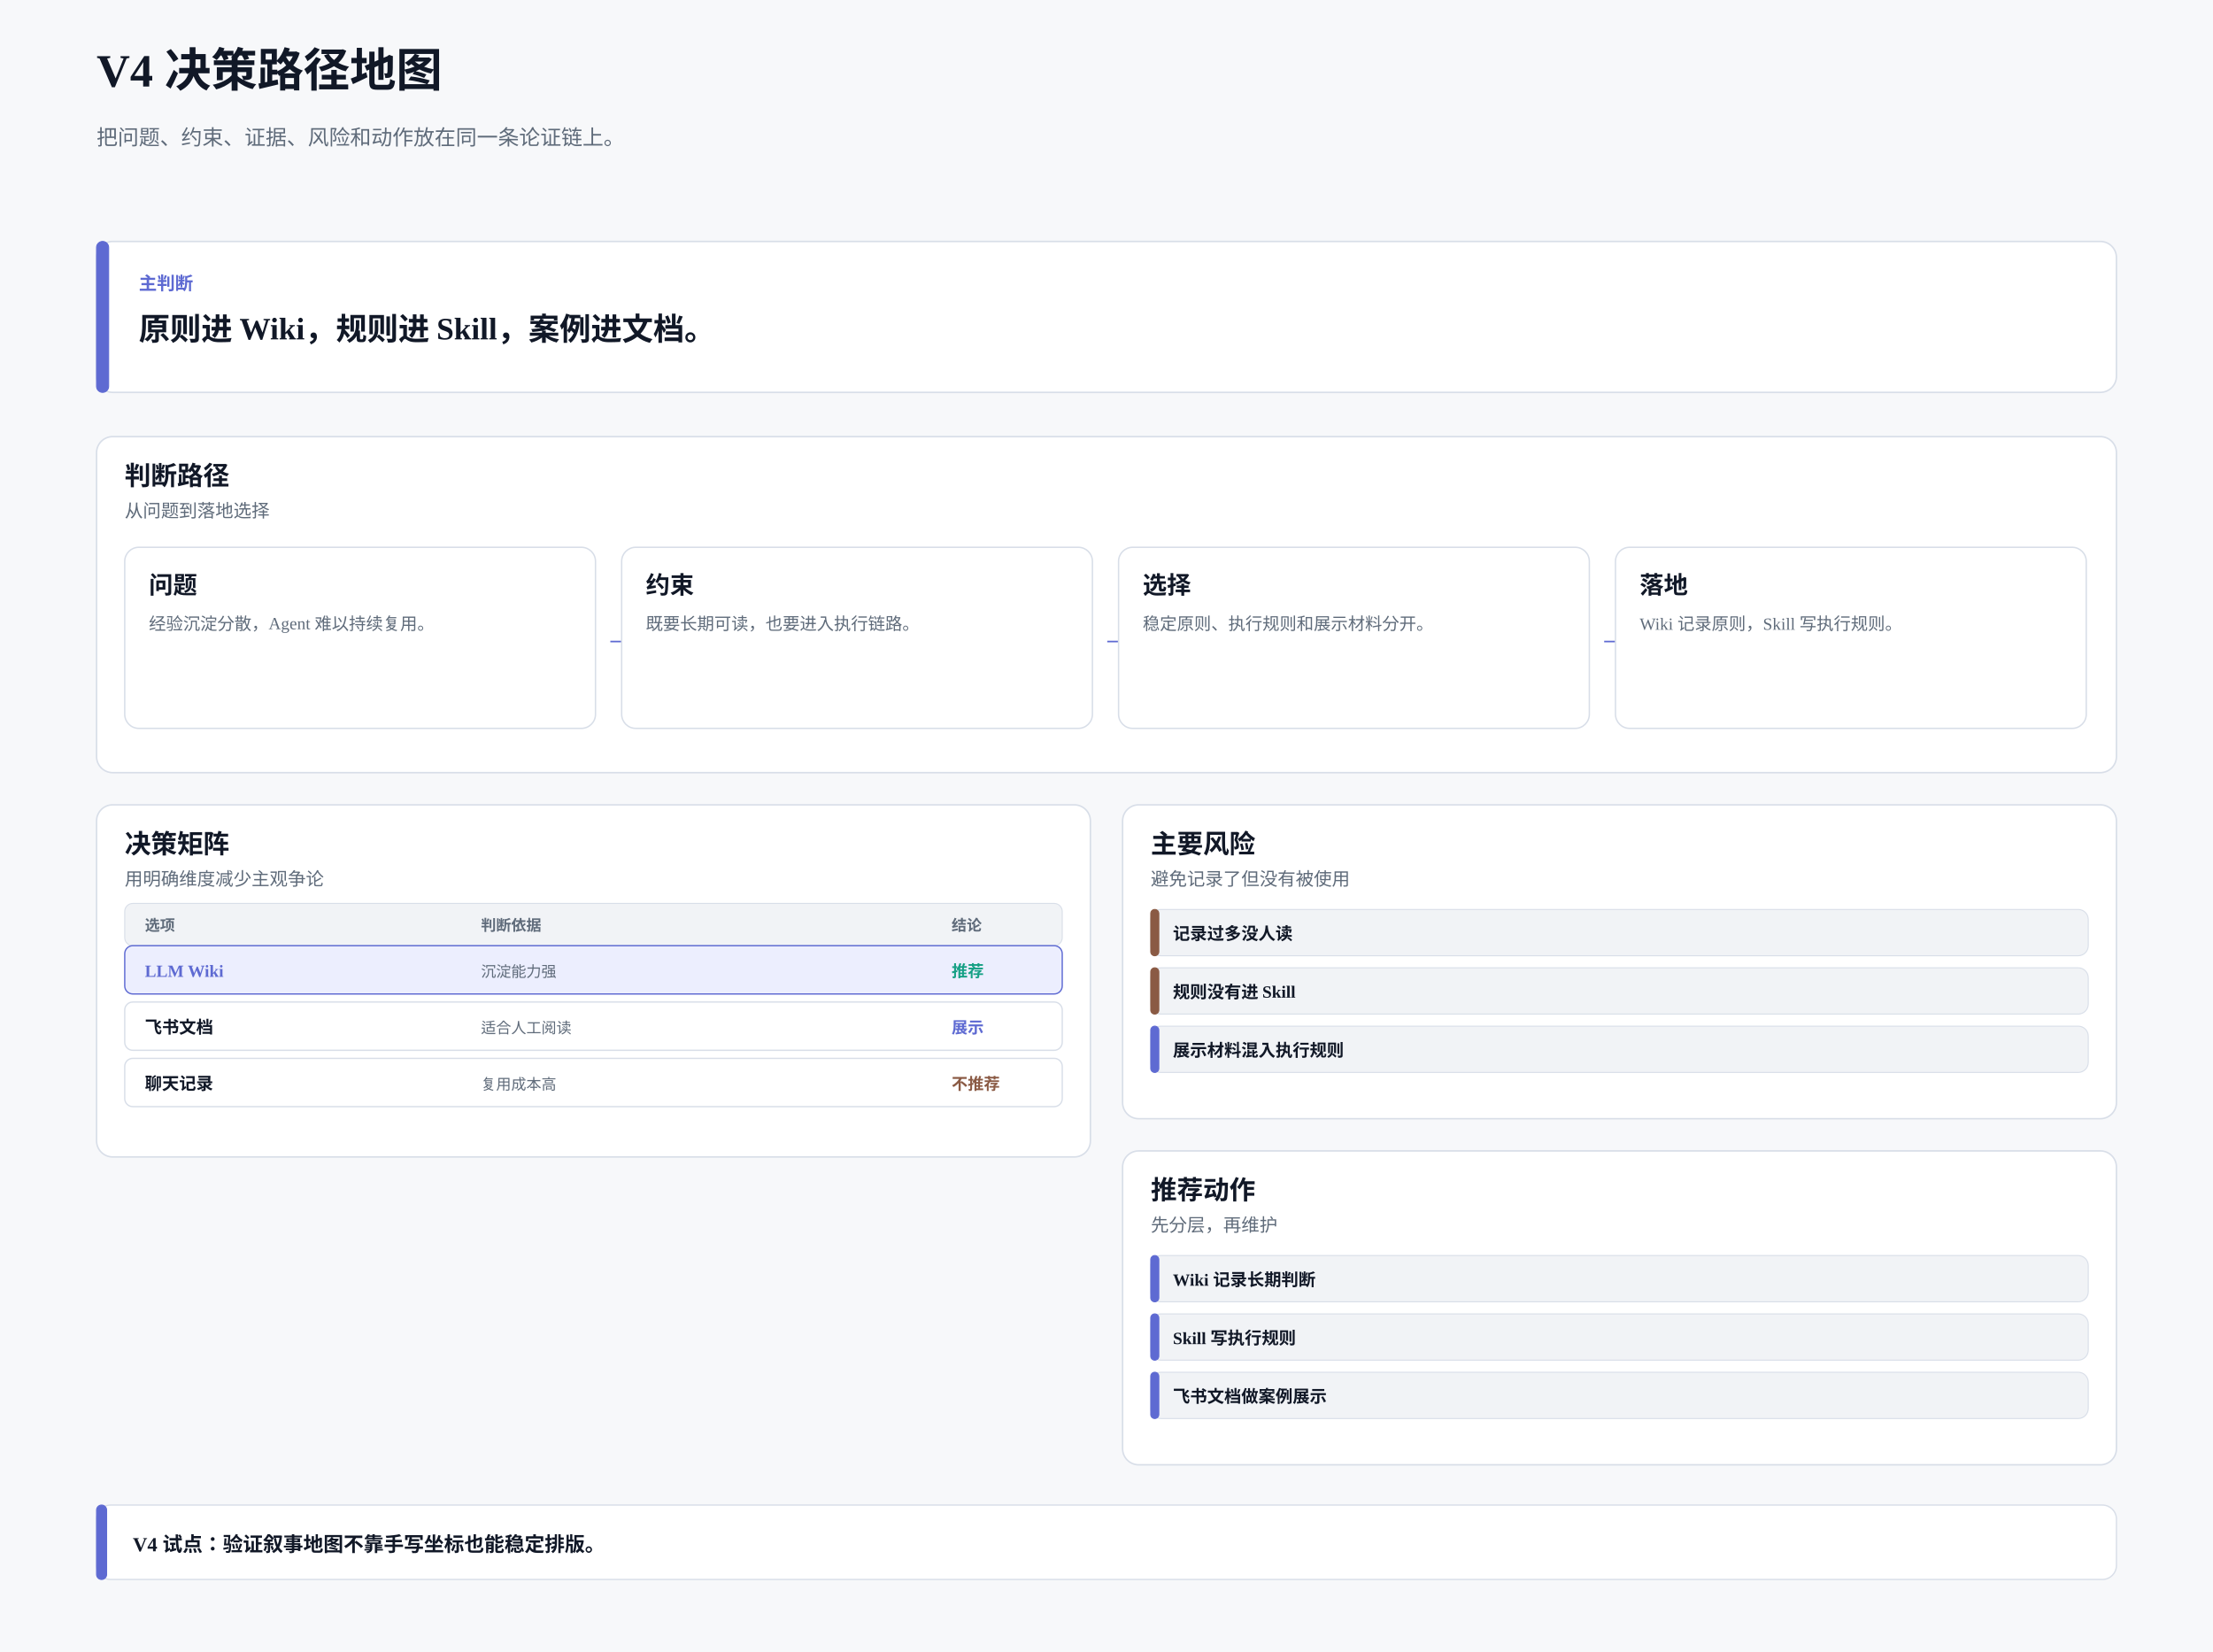
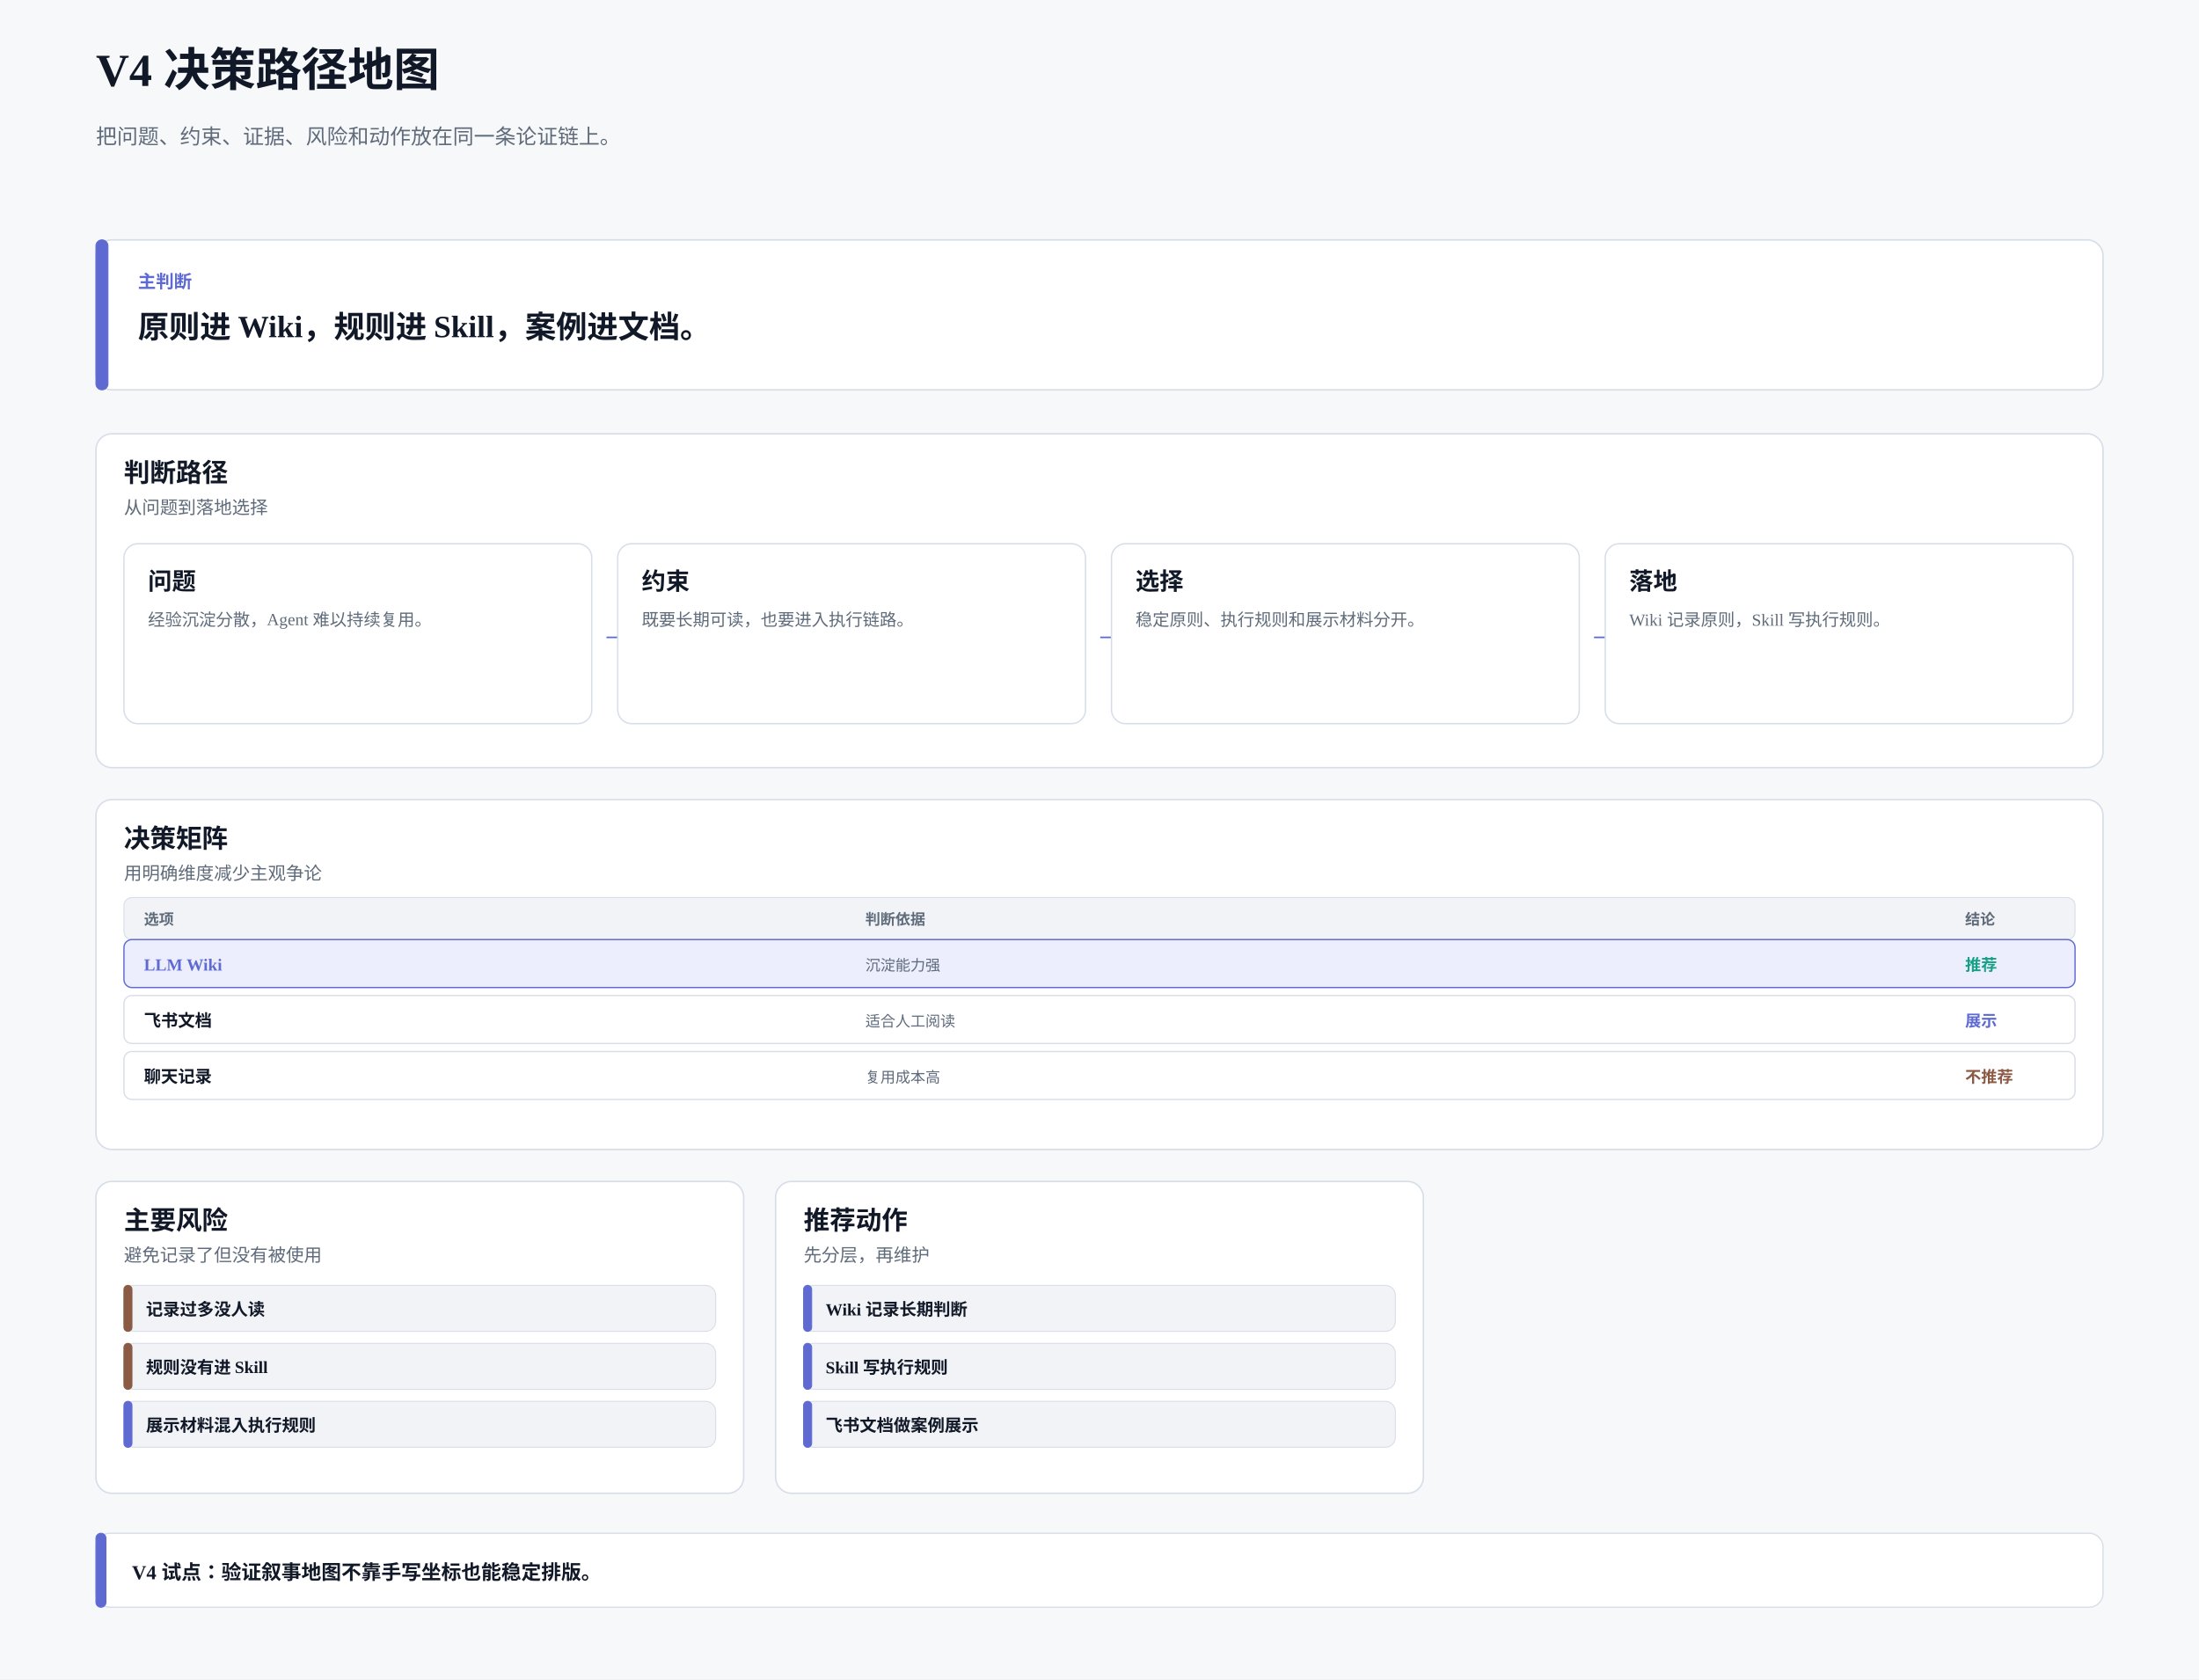
- <svg xmlns="http://www.w3.org/2000/svg" width="2200" height="1642" viewBox="0 0 2200 1642" data-layout-engine="v4" data-expression-mode="narrative-map">
-   <rect x="0" y="0" width="2200" height="1642" rx="0" fill="#F7F8FA" stroke="#F7F8FA" stroke-width="0" />
+ <svg xmlns="http://www.w3.org/2000/svg" width="2200" height="1680" viewBox="0 0 2200 1680" data-layout-engine="v4" data-expression-mode="narrative-map">
+   <rect x="0" y="0" width="2200" height="1680" rx="0" fill="#F7F8FA" stroke="#F7F8FA" stroke-width="0" />
  <g>
    <g data-v43-block="title" data-block-type="title" data-x="96" data-y="40" data-width="2008" data-height="200" data-column="full">
      <text x="96" y="86" font-size="46" fill="#111827" font-weight="700">
        <tspan x="96" dy="0">V4 决策路径地图</tspan>
      </text>
      <text x="96" y="144" font-size="21" fill="#5F6B7A" font-weight="500">
        <tspan x="96" dy="0">把问题、约束、证据、风险和动作放在同一条论证链上。</tspan>
      </text>
    </g>
    <g data-v43-block="statement" data-block-type="statement" data-x="96" data-y="240" data-width="2008" data-height="150" data-column="full">
      <rect x="96" y="240" width="2008" height="150" rx="16" fill="#FFFFFF" stroke="#D8DEE8" stroke-width="1.5" />
      <rect x="96" y="240" width="12" height="150" rx="6" fill="#5E6AD2" stroke="#5E6AD2" stroke-width="1" />
      <text x="138" y="288" font-size="18" fill="#5E6AD2" font-weight="700">
        <tspan x="138" dy="0">主判断</tspan>
      </text>
      <text x="138" y="338" font-size="31" fill="#111827" font-weight="700">
        <tspan x="138" dy="0">原则进 Wiki，规则进 Skill，案例进文档。</tspan>
      </text>
    </g>
-     <g data-v43-block="narrative-chain-1" data-block-type="narrative-chain" data-x="96" data-y="434" data-width="2008" data-height="334" data-column="full">
+     <g data-v43-block="narrative-chain-1" data-block-type="narrative-chain" data-x="96" data-y="434" data-width="2008" data-height="334" data-column="full" data-row="0" data-span="12" data-density="medium" data-preferred-width="2008" data-text-units="95" data-item-count="4" data-item-layout="rows" data-layout-reason="directional-reading">
      <rect x="96" y="434" width="2008" height="334" rx="16" fill="#FFFFFF" stroke="#D8DEE8" stroke-width="1.5" />
      <text x="124" y="482" font-size="26" fill="#111827" font-weight="700">
        <tspan x="124" dy="0">判断路径</tspan>
      </text>
      <text x="124" y="514" font-size="18" fill="#5F6B7A" font-weight="500">
        <tspan x="124" dy="0">从问题到落地选择</tspan>
      </text>
      <rect x="124" y="544" width="468" height="180" rx="14" fill="#FFFFFF" stroke="#D8DEE8" stroke-width="1.4" />
      <text x="148" y="590" font-size="24" fill="#111827" font-weight="700">
        <tspan x="148" dy="0">问题</tspan>
      </text>
      <text x="148" y="626" font-size="17" fill="#5F6B7A" font-weight="500">
        <tspan x="148" dy="0">经验沉淀分散，Agent 难以持续复用。</tspan>
      </text>
      <text x="599" y="644" font-size="38" fill="#5E6AD2" font-weight="700">
        <tspan x="599" dy="0">→</tspan>
      </text>
      <rect x="618" y="544" width="468" height="180" rx="14" fill="#FFFFFF" stroke="#D8DEE8" stroke-width="1.4" />
      <text x="642" y="590" font-size="24" fill="#111827" font-weight="700">
        <tspan x="642" dy="0">约束</tspan>
      </text>
      <text x="642" y="626" font-size="17" fill="#5F6B7A" font-weight="500">
        <tspan x="642" dy="0">既要长期可读，也要进入执行链路。</tspan>
      </text>
      <text x="1093" y="644" font-size="38" fill="#5E6AD2" font-weight="700">
        <tspan x="1093" dy="0">→</tspan>
      </text>
      <rect x="1112" y="544" width="468" height="180" rx="14" fill="#FFFFFF" stroke="#D8DEE8" stroke-width="1.4" />
      <text x="1136" y="590" font-size="24" fill="#111827" font-weight="700">
        <tspan x="1136" dy="0">选择</tspan>
      </text>
      <text x="1136" y="626" font-size="17" fill="#5F6B7A" font-weight="500">
        <tspan x="1136" dy="0">稳定原则、执行规则和展示材料分开。</tspan>
      </text>
      <text x="1587" y="644" font-size="38" fill="#5E6AD2" font-weight="700">
        <tspan x="1587" dy="0">→</tspan>
      </text>
      <rect x="1606" y="544" width="468" height="180" rx="14" fill="#FFFFFF" stroke="#D8DEE8" stroke-width="1.4" />
      <text x="1630" y="590" font-size="24" fill="#111827" font-weight="700">
        <tspan x="1630" dy="0">落地</tspan>
      </text>
      <text x="1630" y="626" font-size="17" fill="#5F6B7A" font-weight="500">
        <tspan x="1630" dy="0">Wiki 记录原则，Skill 写执行规则。</tspan>
      </text>
    </g>
-     <g data-v43-block="decision-matrix-2" data-block-type="decision-matrix" data-x="96" data-y="800" data-width="988" data-height="350" data-column="left">
-       <rect x="96" y="800" width="988" height="350" rx="16" fill="#FFFFFF" stroke="#D8DEE8" stroke-width="1.5" />
+     <g data-v43-block="decision-matrix-2" data-block-type="decision-matrix" data-x="96" data-y="800" data-width="2008" data-height="350" data-column="full" data-row="1" data-span="12" data-density="dense" data-preferred-width="2008" data-text-units="54" data-item-count="3" data-item-layout="rows" data-layout-reason="tabular-comparison">
+       <rect x="96" y="800" width="2008" height="350" rx="16" fill="#FFFFFF" stroke="#D8DEE8" stroke-width="1.5" />
      <text x="124" y="848" font-size="26" fill="#111827" font-weight="700">
        <tspan x="124" dy="0">决策矩阵</tspan>
      </text>
      <text x="124" y="880" font-size="18" fill="#5F6B7A" font-weight="500">
        <tspan x="124" dy="0">用明确维度减少主观争论</tspan>
      </text>
-       <rect x="124" y="898" width="932" height="42" rx="8" fill="#F1F3F6" stroke="#D8DEE8" stroke-width="1" />
+       <rect x="124" y="898" width="1952" height="42" rx="8" fill="#F1F3F6" stroke="#D8DEE8" stroke-width="1" />
      <text x="144" y="925" font-size="15" fill="#5F6B7A" font-weight="700">
        <tspan x="144" dy="0">选项</tspan>
      </text>
-       <text x="478.16" y="925" font-size="15" fill="#5F6B7A" font-weight="700">
-         <tspan x="478.16" dy="0">判断依据</tspan>
+       <text x="865.76" y="925" font-size="15" fill="#5F6B7A" font-weight="700">
+         <tspan x="865.76" dy="0">判断依据</tspan>
      </text>
-       <text x="946" y="925" font-size="15" fill="#5F6B7A" font-weight="700">
-         <tspan x="946" dy="0">结论</tspan>
+       <text x="1966" y="925" font-size="15" fill="#5F6B7A" font-weight="700">
+         <tspan x="1966" dy="0">结论</tspan>
      </text>
-       <rect x="124" y="940" width="932" height="48" rx="8" fill="#ECEEFE" stroke="#5E6AD2" stroke-width="1.3" />
+       <rect x="124" y="940" width="1952" height="48" rx="8" fill="#ECEEFE" stroke="#5E6AD2" stroke-width="1.3" />
      <text x="144" y="971" font-size="17" fill="#5E6AD2" font-weight="700">
        <tspan x="144" dy="0">LLM Wiki</tspan>
      </text>
-       <text x="478.16" y="971" font-size="15" fill="#5F6B7A" font-weight="500">
-         <tspan x="478.16" dy="0">沉淀能力强</tspan>
+       <text x="865.76" y="971" font-size="15" fill="#5F6B7A" font-weight="500">
+         <tspan x="865.76" dy="0">沉淀能力强</tspan>
      </text>
-       <text x="946" y="971" font-size="16" fill="#16A085" font-weight="700">
-         <tspan x="946" dy="0">推荐</tspan>
+       <text x="1966" y="971" font-size="16" fill="#16A085" font-weight="700">
+         <tspan x="1966" dy="0">推荐</tspan>
      </text>
-       <rect x="124" y="996" width="932" height="48" rx="8" fill="#FFFFFF" stroke="#D8DEE8" stroke-width="1.3" />
+       <rect x="124" y="996" width="1952" height="48" rx="8" fill="#FFFFFF" stroke="#D8DEE8" stroke-width="1.3" />
      <text x="144" y="1027" font-size="17" fill="#111827" font-weight="700">
        <tspan x="144" dy="0">飞书文档</tspan>
      </text>
-       <text x="478.16" y="1027" font-size="15" fill="#5F6B7A" font-weight="500">
-         <tspan x="478.16" dy="0">适合人工阅读</tspan>
+       <text x="865.76" y="1027" font-size="15" fill="#5F6B7A" font-weight="500">
+         <tspan x="865.76" dy="0">适合人工阅读</tspan>
      </text>
-       <text x="946" y="1027" font-size="16" fill="#5E6AD2" font-weight="700">
-         <tspan x="946" dy="0">展示</tspan>
+       <text x="1966" y="1027" font-size="16" fill="#5E6AD2" font-weight="700">
+         <tspan x="1966" dy="0">展示</tspan>
      </text>
-       <rect x="124" y="1052" width="932" height="48" rx="8" fill="#FFFFFF" stroke="#D8DEE8" stroke-width="1.3" />
+       <rect x="124" y="1052" width="1952" height="48" rx="8" fill="#FFFFFF" stroke="#D8DEE8" stroke-width="1.3" />
      <text x="144" y="1083" font-size="17" fill="#111827" font-weight="700">
        <tspan x="144" dy="0">聊天记录</tspan>
      </text>
-       <text x="478.16" y="1083" font-size="15" fill="#5F6B7A" font-weight="500">
-         <tspan x="478.16" dy="0">复用成本高</tspan>
+       <text x="865.76" y="1083" font-size="15" fill="#5F6B7A" font-weight="500">
+         <tspan x="865.76" dy="0">复用成本高</tspan>
      </text>
-       <text x="946" y="1083" font-size="16" fill="#8A5A44" font-weight="700">
-         <tspan x="946" dy="0">不推荐</tspan>
+       <text x="1966" y="1083" font-size="16" fill="#8A5A44" font-weight="700">
+         <tspan x="1966" dy="0">不推荐</tspan>
      </text>
    </g>
-     <g data-v43-block="risk-list-3" data-block-type="risk-list" data-x="1116" data-y="800" data-width="988" data-height="312" data-column="right">
-       <rect x="1116" y="800" width="988" height="312" rx="16" fill="#FFFFFF" stroke="#D8DEE8" stroke-width="1.5" />
-       <text x="1144" y="848" font-size="26" fill="#111827" font-weight="700">
-         <tspan x="1144" dy="0">主要风险</tspan>
+     <g data-v43-block="risk-list-3" data-block-type="risk-list" data-x="96" data-y="1182" data-width="648" data-height="312" data-column="left" data-row="2" data-span="4" data-density="sparse" data-preferred-width="648" data-text-units="43" data-item-count="3" data-item-layout="rows" data-layout-reason="few-short-parallel-items">
+       <rect x="96" y="1182" width="648" height="312" rx="16" fill="#FFFFFF" stroke="#D8DEE8" stroke-width="1.5" />
+       <text x="124" y="1230" font-size="26" fill="#111827" font-weight="700">
+         <tspan x="124" dy="0">主要风险</tspan>
      </text>
-       <text x="1144" y="880" font-size="18" fill="#5F6B7A" font-weight="500">
-         <tspan x="1144" dy="0">避免记录了但没有被使用</tspan>
+       <text x="124" y="1262" font-size="18" fill="#5F6B7A" font-weight="500">
+         <tspan x="124" dy="0">避免记录了但没有被使用</tspan>
      </text>
-       <rect x="1144" y="904" width="932" height="46" rx="10" fill="#F1F3F6" stroke="#D8DEE8" stroke-width="1" data-v4-list-row="主要风险-0" data-has-note="false" />
-       <rect x="1144" y="904" width="8" height="46" rx="4" fill="#8A5A44" stroke="#8A5A44" stroke-width="1" />
-       <text x="1166" y="934" font-size="17" fill="#111827" font-weight="700">
-         <tspan x="1166" dy="0">记录过多没人读</tspan>
+       <rect x="124" y="1286" width="592" height="46" rx="10" fill="#F1F3F6" stroke="#D8DEE8" stroke-width="1" data-v4-list-row="主要风险-0" data-has-note="false" />
+       <rect x="124" y="1286" width="8" height="46" rx="4" fill="#8A5A44" stroke="#8A5A44" stroke-width="1" />
+       <text x="146" y="1316" font-size="17" fill="#111827" font-weight="700">
+         <tspan x="146" dy="0">记录过多没人读</tspan>
      </text>
-       <rect x="1144" y="962" width="932" height="46" rx="10" fill="#F1F3F6" stroke="#D8DEE8" stroke-width="1" data-v4-list-row="主要风险-1" data-has-note="false" />
-       <rect x="1144" y="962" width="8" height="46" rx="4" fill="#8A5A44" stroke="#8A5A44" stroke-width="1" />
-       <text x="1166" y="992" font-size="17" fill="#111827" font-weight="700">
-         <tspan x="1166" dy="0">规则没有进 Skill</tspan>
+       <rect x="124" y="1344" width="592" height="46" rx="10" fill="#F1F3F6" stroke="#D8DEE8" stroke-width="1" data-v4-list-row="主要风险-1" data-has-note="false" />
+       <rect x="124" y="1344" width="8" height="46" rx="4" fill="#8A5A44" stroke="#8A5A44" stroke-width="1" />
+       <text x="146" y="1374" font-size="17" fill="#111827" font-weight="700">
+         <tspan x="146" dy="0">规则没有进 Skill</tspan>
      </text>
-       <rect x="1144" y="1020" width="932" height="46" rx="10" fill="#F1F3F6" stroke="#D8DEE8" stroke-width="1" data-v4-list-row="主要风险-2" data-has-note="false" />
-       <rect x="1144" y="1020" width="8" height="46" rx="4" fill="#5E6AD2" stroke="#5E6AD2" stroke-width="1" />
-       <text x="1166" y="1050" font-size="17" fill="#111827" font-weight="700">
-         <tspan x="1166" dy="0">展示材料混入执行规则</tspan>
+       <rect x="124" y="1402" width="592" height="46" rx="10" fill="#F1F3F6" stroke="#D8DEE8" stroke-width="1" data-v4-list-row="主要风险-2" data-has-note="false" />
+       <rect x="124" y="1402" width="8" height="46" rx="4" fill="#5E6AD2" stroke="#5E6AD2" stroke-width="1" />
+       <text x="146" y="1432" font-size="17" fill="#111827" font-weight="700">
+         <tspan x="146" dy="0">展示材料混入执行规则</tspan>
      </text>
    </g>
-     <g data-v43-block="action-list-4" data-block-type="action-list" data-x="1116" data-y="1144" data-width="988" data-height="312" data-column="right">
-       <rect x="1116" y="1144" width="988" height="312" rx="16" fill="#FFFFFF" stroke="#D8DEE8" stroke-width="1.5" />
-       <text x="1144" y="1192" font-size="26" fill="#111827" font-weight="700">
-         <tspan x="1144" dy="0">推荐动作</tspan>
+     <g data-v43-block="action-list-4" data-block-type="action-list" data-x="776" data-y="1182" data-width="648" data-height="312" data-column="grid" data-row="2" data-span="4" data-density="sparse" data-preferred-width="648" data-text-units="42" data-item-count="3" data-item-layout="rows" data-layout-reason="few-short-parallel-items">
+       <rect x="776" y="1182" width="648" height="312" rx="16" fill="#FFFFFF" stroke="#D8DEE8" stroke-width="1.5" />
+       <text x="804" y="1230" font-size="26" fill="#111827" font-weight="700">
+         <tspan x="804" dy="0">推荐动作</tspan>
      </text>
-       <text x="1144" y="1224" font-size="18" fill="#5F6B7A" font-weight="500">
-         <tspan x="1144" dy="0">先分层，再维护</tspan>
+       <text x="804" y="1262" font-size="18" fill="#5F6B7A" font-weight="500">
+         <tspan x="804" dy="0">先分层，再维护</tspan>
      </text>
-       <rect x="1144" y="1248" width="932" height="46" rx="10" fill="#F1F3F6" stroke="#D8DEE8" stroke-width="1" data-v4-list-row="推荐动作-0" data-has-note="false" />
-       <rect x="1144" y="1248" width="8" height="46" rx="4" fill="#5E6AD2" stroke="#5E6AD2" stroke-width="1" />
-       <text x="1166" y="1278" font-size="17" fill="#111827" font-weight="700">
-         <tspan x="1166" dy="0">Wiki 记录长期判断</tspan>
+       <rect x="804" y="1286" width="592" height="46" rx="10" fill="#F1F3F6" stroke="#D8DEE8" stroke-width="1" data-v4-list-row="推荐动作-0" data-has-note="false" />
+       <rect x="804" y="1286" width="8" height="46" rx="4" fill="#5E6AD2" stroke="#5E6AD2" stroke-width="1" />
+       <text x="826" y="1316" font-size="17" fill="#111827" font-weight="700">
+         <tspan x="826" dy="0">Wiki 记录长期判断</tspan>
      </text>
-       <rect x="1144" y="1306" width="932" height="46" rx="10" fill="#F1F3F6" stroke="#D8DEE8" stroke-width="1" data-v4-list-row="推荐动作-1" data-has-note="false" />
-       <rect x="1144" y="1306" width="8" height="46" rx="4" fill="#5E6AD2" stroke="#5E6AD2" stroke-width="1" />
-       <text x="1166" y="1336" font-size="17" fill="#111827" font-weight="700">
-         <tspan x="1166" dy="0">Skill 写执行规则</tspan>
+       <rect x="804" y="1344" width="592" height="46" rx="10" fill="#F1F3F6" stroke="#D8DEE8" stroke-width="1" data-v4-list-row="推荐动作-1" data-has-note="false" />
+       <rect x="804" y="1344" width="8" height="46" rx="4" fill="#5E6AD2" stroke="#5E6AD2" stroke-width="1" />
+       <text x="826" y="1374" font-size="17" fill="#111827" font-weight="700">
+         <tspan x="826" dy="0">Skill 写执行规则</tspan>
      </text>
-       <rect x="1144" y="1364" width="932" height="46" rx="10" fill="#F1F3F6" stroke="#D8DEE8" stroke-width="1" data-v4-list-row="推荐动作-2" data-has-note="false" />
-       <rect x="1144" y="1364" width="8" height="46" rx="4" fill="#5E6AD2" stroke="#5E6AD2" stroke-width="1" />
-       <text x="1166" y="1394" font-size="17" fill="#111827" font-weight="700">
-         <tspan x="1166" dy="0">飞书文档做案例展示</tspan>
+       <rect x="804" y="1402" width="592" height="46" rx="10" fill="#F1F3F6" stroke="#D8DEE8" stroke-width="1" data-v4-list-row="推荐动作-2" data-has-note="false" />
+       <rect x="804" y="1402" width="8" height="46" rx="4" fill="#5E6AD2" stroke="#5E6AD2" stroke-width="1" />
+       <text x="826" y="1432" font-size="17" fill="#111827" font-weight="700">
+         <tspan x="826" dy="0">飞书文档做案例展示</tspan>
      </text>
    </g>
-     <g data-v43-block="footer" data-block-type="footer" data-x="96" data-y="1496" data-width="2008" data-height="74" data-column="full">
-       <rect x="96" y="1496" width="2008" height="74" rx="14" fill="#FFFFFF" stroke="#D8DEE8" stroke-width="1.3" />
-       <rect x="96" y="1496" width="10" height="74" rx="5" fill="#5E6AD2" stroke="#5E6AD2" stroke-width="1" />
-       <text x="132" y="1542" font-size="20" fill="#111827" font-weight="700">
+     <g data-v43-block="footer" data-block-type="footer" data-x="96" data-y="1534" data-width="2008" data-height="74" data-column="full">
+       <rect x="96" y="1534" width="2008" height="74" rx="14" fill="#FFFFFF" stroke="#D8DEE8" stroke-width="1.3" />
+       <rect x="96" y="1534" width="10" height="74" rx="5" fill="#5E6AD2" stroke="#5E6AD2" stroke-width="1" />
+       <text x="132" y="1580" font-size="20" fill="#111827" font-weight="700">
        <tspan x="132" dy="0">V4 试点：验证叙事地图不靠手写坐标也能稳定排版。</tspan>
      </text>
    </g>
  </g>
</svg>
